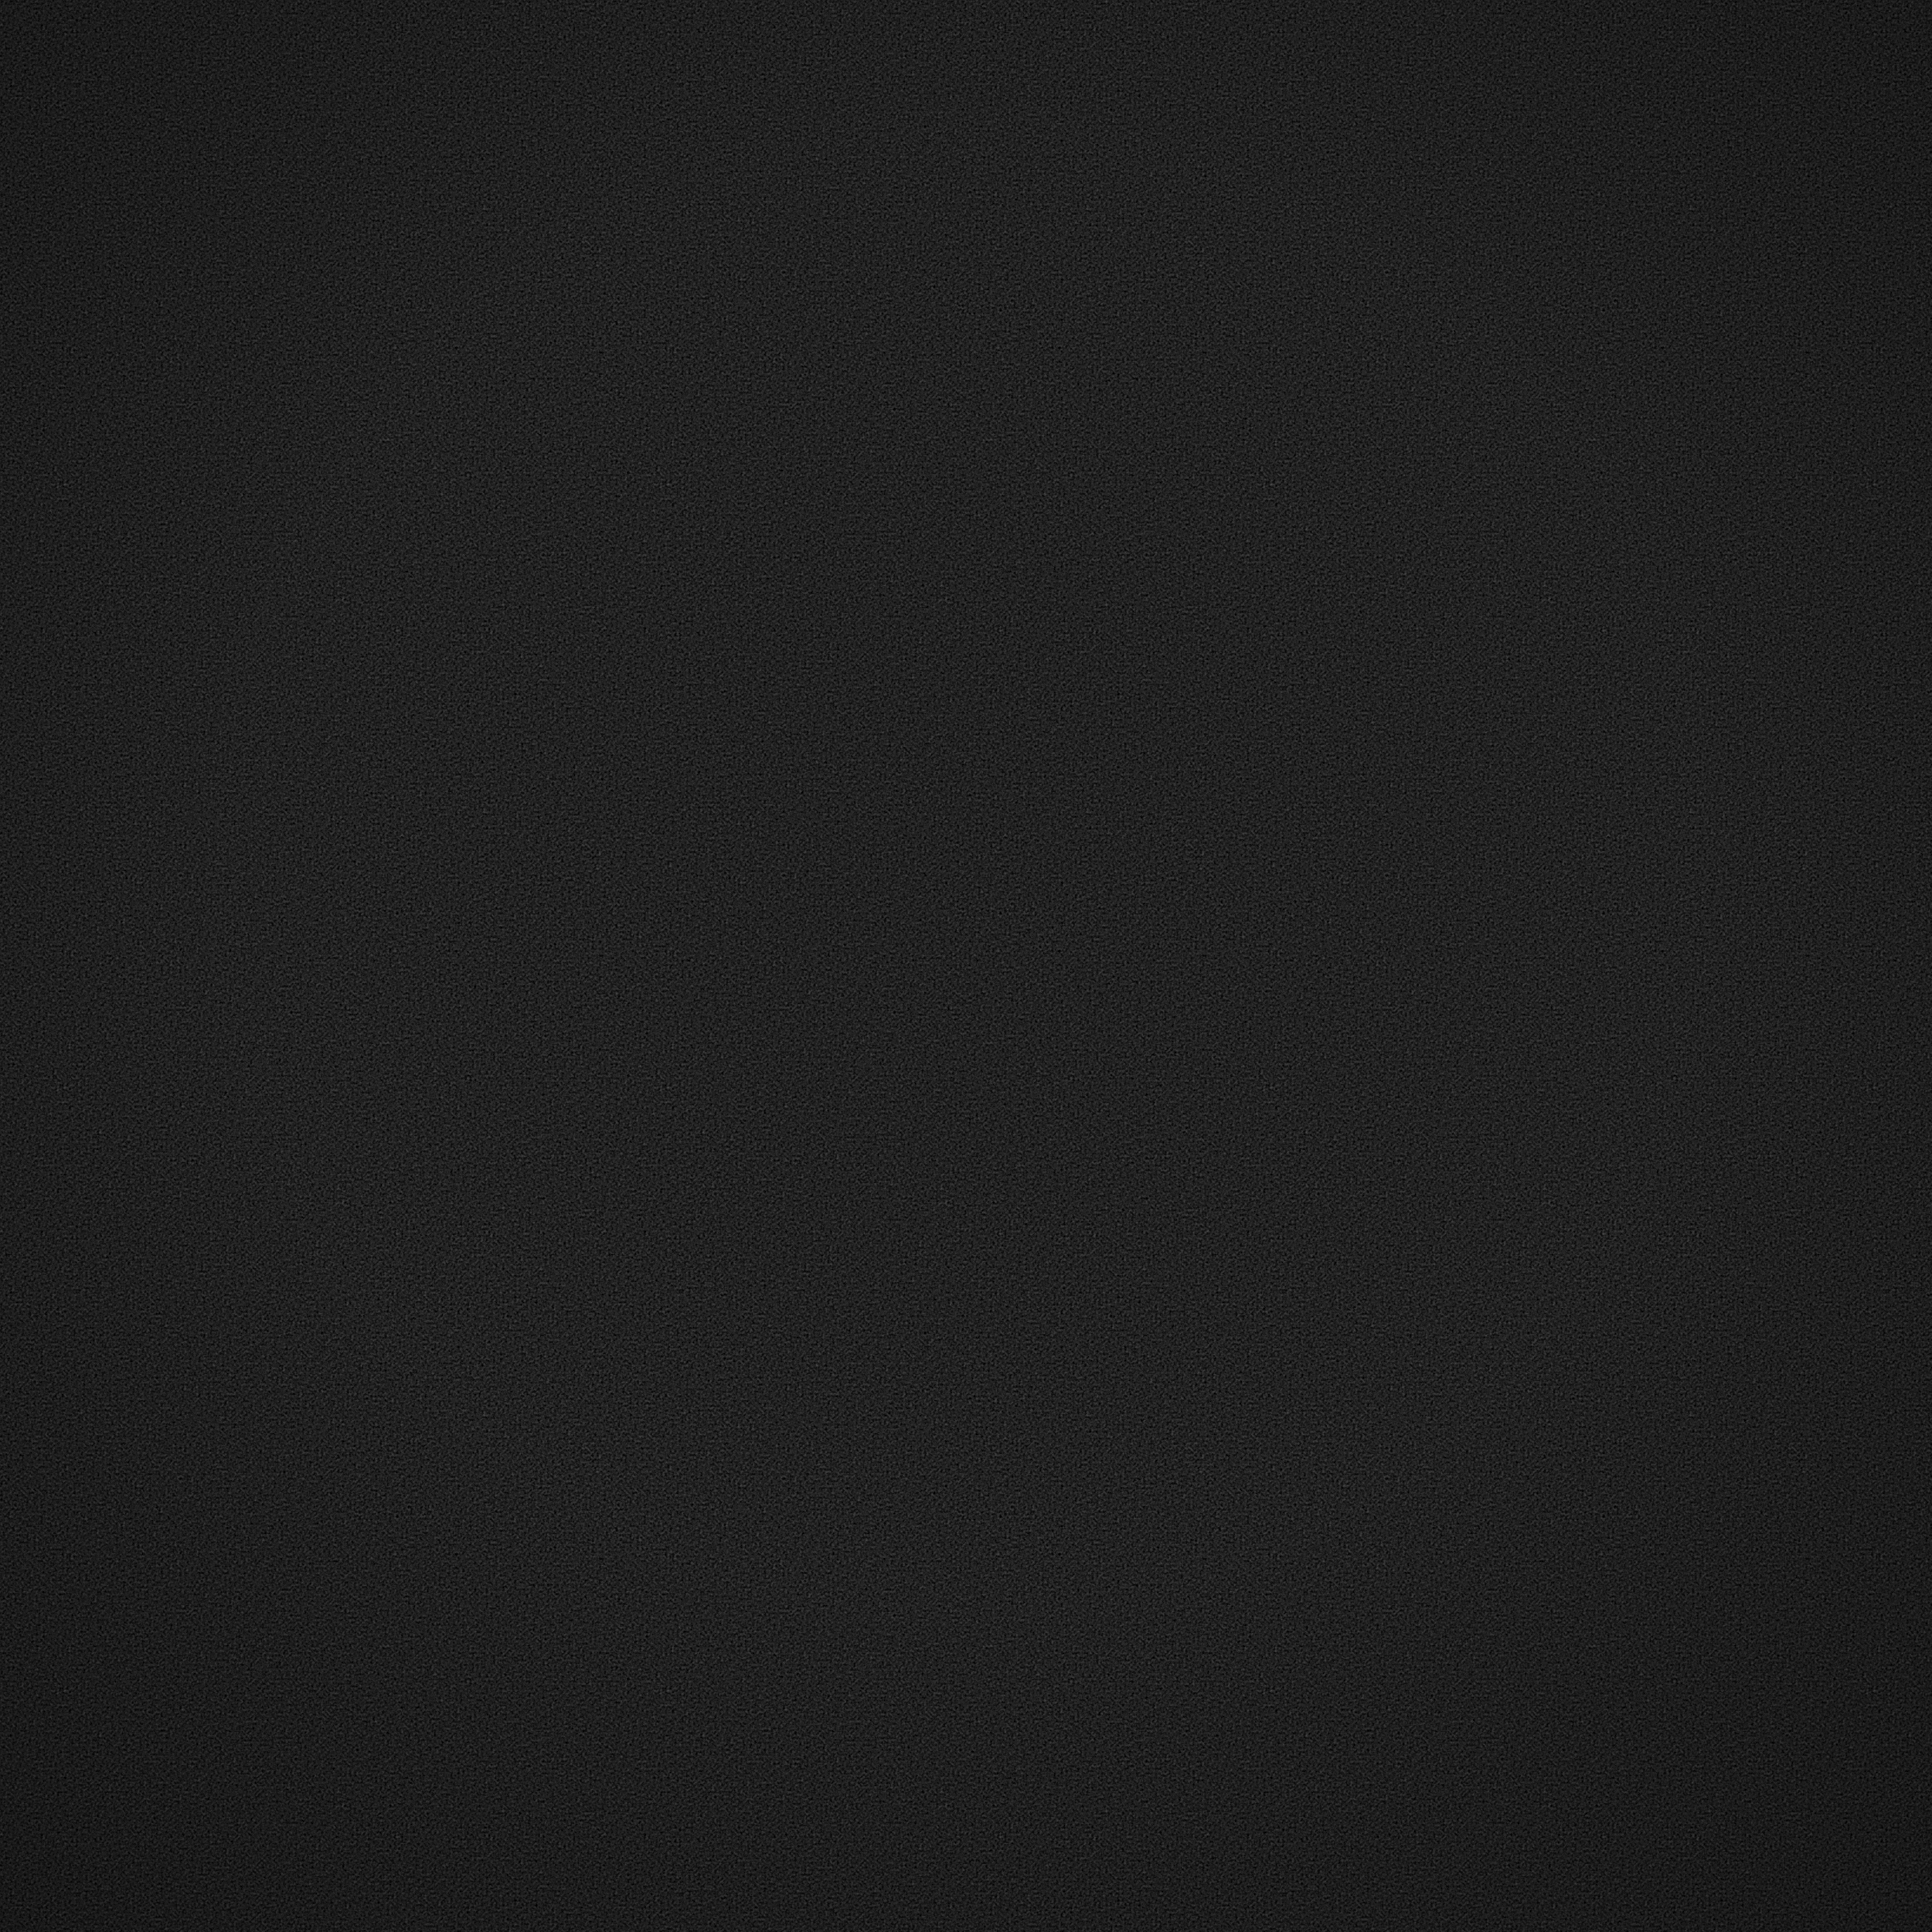
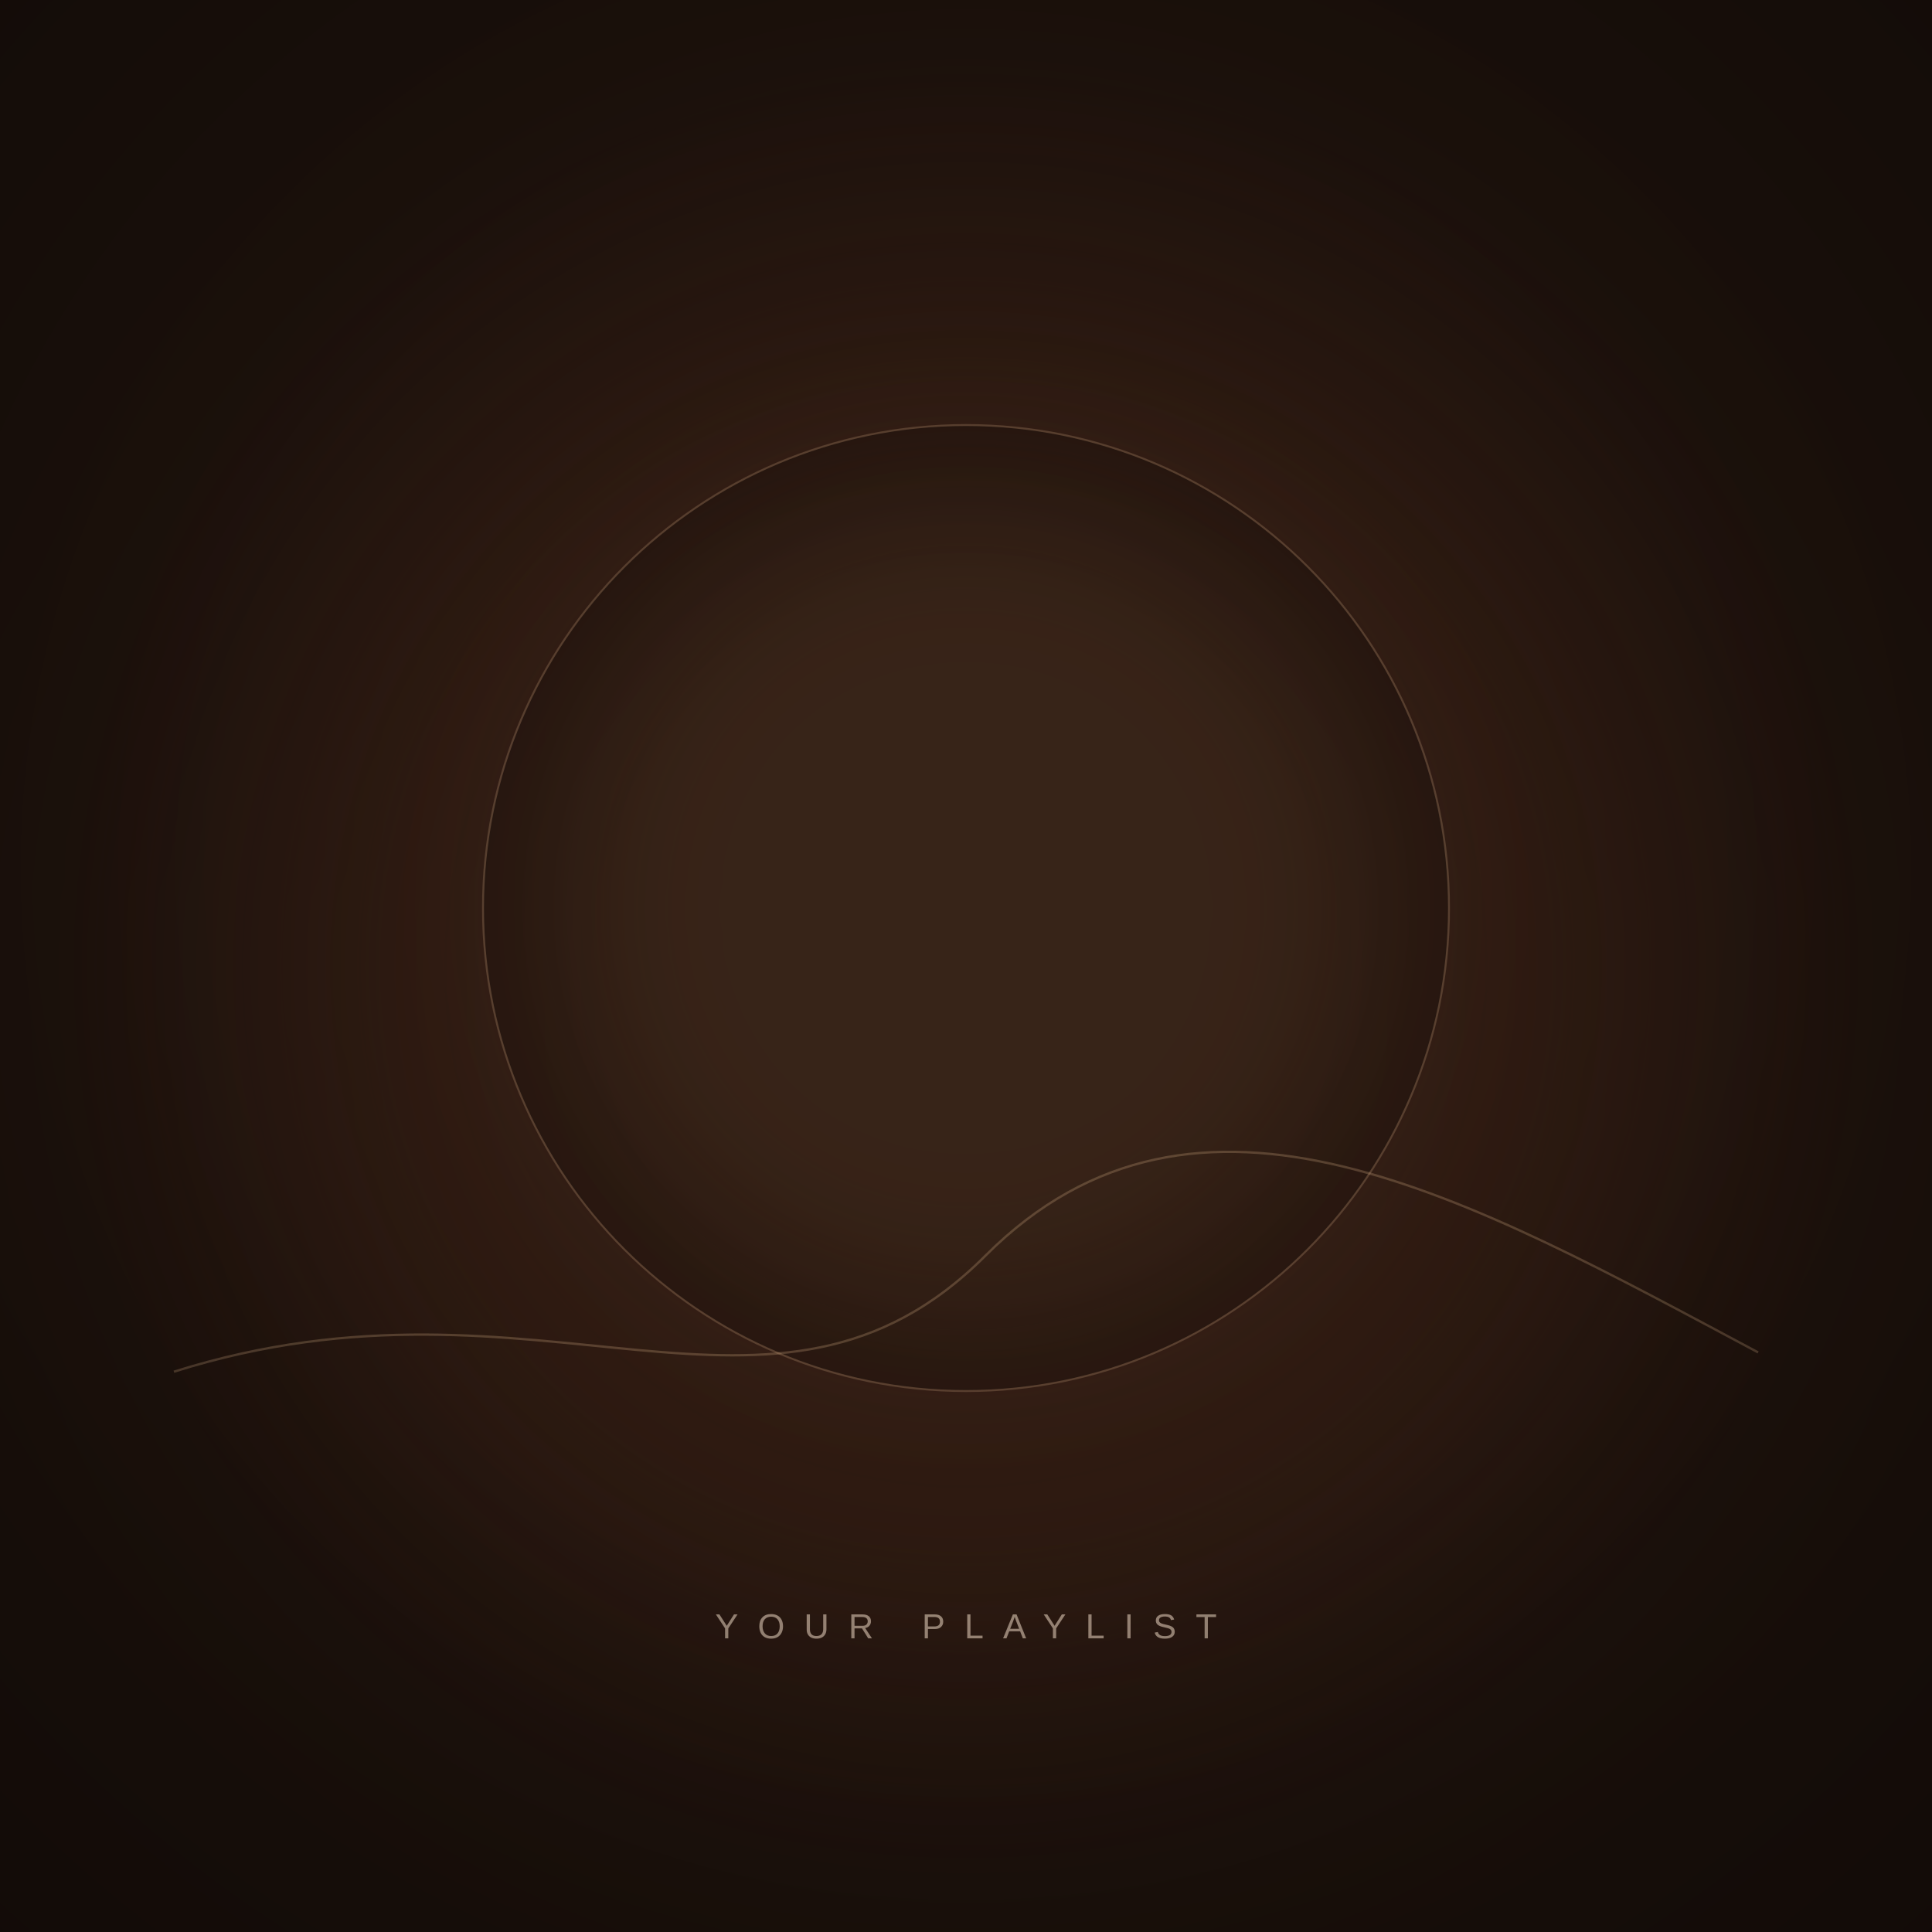
<svg xmlns="http://www.w3.org/2000/svg" viewBox="0 0 1000 1000" width="1000" height="1000">
  <defs>
    <linearGradient id="bg-userthree" x1="0" y1="0" x2="1" y2="1">
      <stop offset="0" stop-color="#1B110C" stop-opacity="1" />
      <stop offset=".55" stop-color="#3C2419" stop-opacity="1" />
      <stop offset="1" stop-color="#0C0806" stop-opacity="1" />
    </linearGradient>
    <filter id="grain-userthree" x="0" y="0" width="100%" height="100%">
      <feTurbulence type="fractalNoise" baseFrequency=".82" numOctaves="3" stitchTiles="stitch" result="noise" />
      <feColorMatrix in="noise" type="saturate" values="0" />
      <feComponentTransfer>
        <feFuncA type="linear" slope=".14" />
      </feComponentTransfer>
      <feBlend in="SourceGraphic" mode="soft-light" />
    </filter>
    <filter id="blur-userthree" x="-30%" y="-30%" width="160%" height="160%">
      <feGaussianBlur stdDeviation="42" />
    </filter>
    <filter id="blur-wide-userthree" x="-50%" y="-50%" width="200%" height="200%">
      <feGaussianBlur stdDeviation="90" />
    </filter>
    <radialGradient id="vig" cx="50%" cy="45%" r="75%">
      <stop offset="50%" stop-color="#000" stop-opacity="0" />
      <stop offset="100%" stop-color="#000" stop-opacity=".5" />
    </radialGradient>
  </defs>
  <rect width="1000" height="1000" fill="url(#bg-userthree)" />
  <rect width="1000" height="1000" fill="#1A100B" />
  <circle cx="500" cy="500" r="380" fill="#8C4B2E" opacity=".2" filter="url(#blur-wide-userthree)" />
  <circle cx="500" cy="470" r="210" fill="#D5A06E" opacity=".14" filter="url(#blur-userthree)" />
  <g transform="translate(500 470)" stroke="#E0B88B" opacity=".22">
    <circle r="80" />
    <circle r="114" />
    <circle r="148" />
    <circle r="182" />
    <circle r="216" />
    <circle r="250" />
  </g>
  <path d="M90 710 C 280 650 400 760 510 650 S 760 620 910 700" fill="none" stroke="#E0B88B" stroke-width="1.2" opacity=".25" />
  <text x="500" y="848" text-anchor="middle" font-family="Arial, sans-serif" font-size="18" letter-spacing="10" fill="#F1DCC7" opacity=".55">YOUR PLAYLIST</text>
-   <rect width="1000" height="1000" filter="url(#grain-userthree)" opacity="1" />
  <rect width="1000" height="1000" fill="url(#vig)" opacity=".6" />
</svg>
